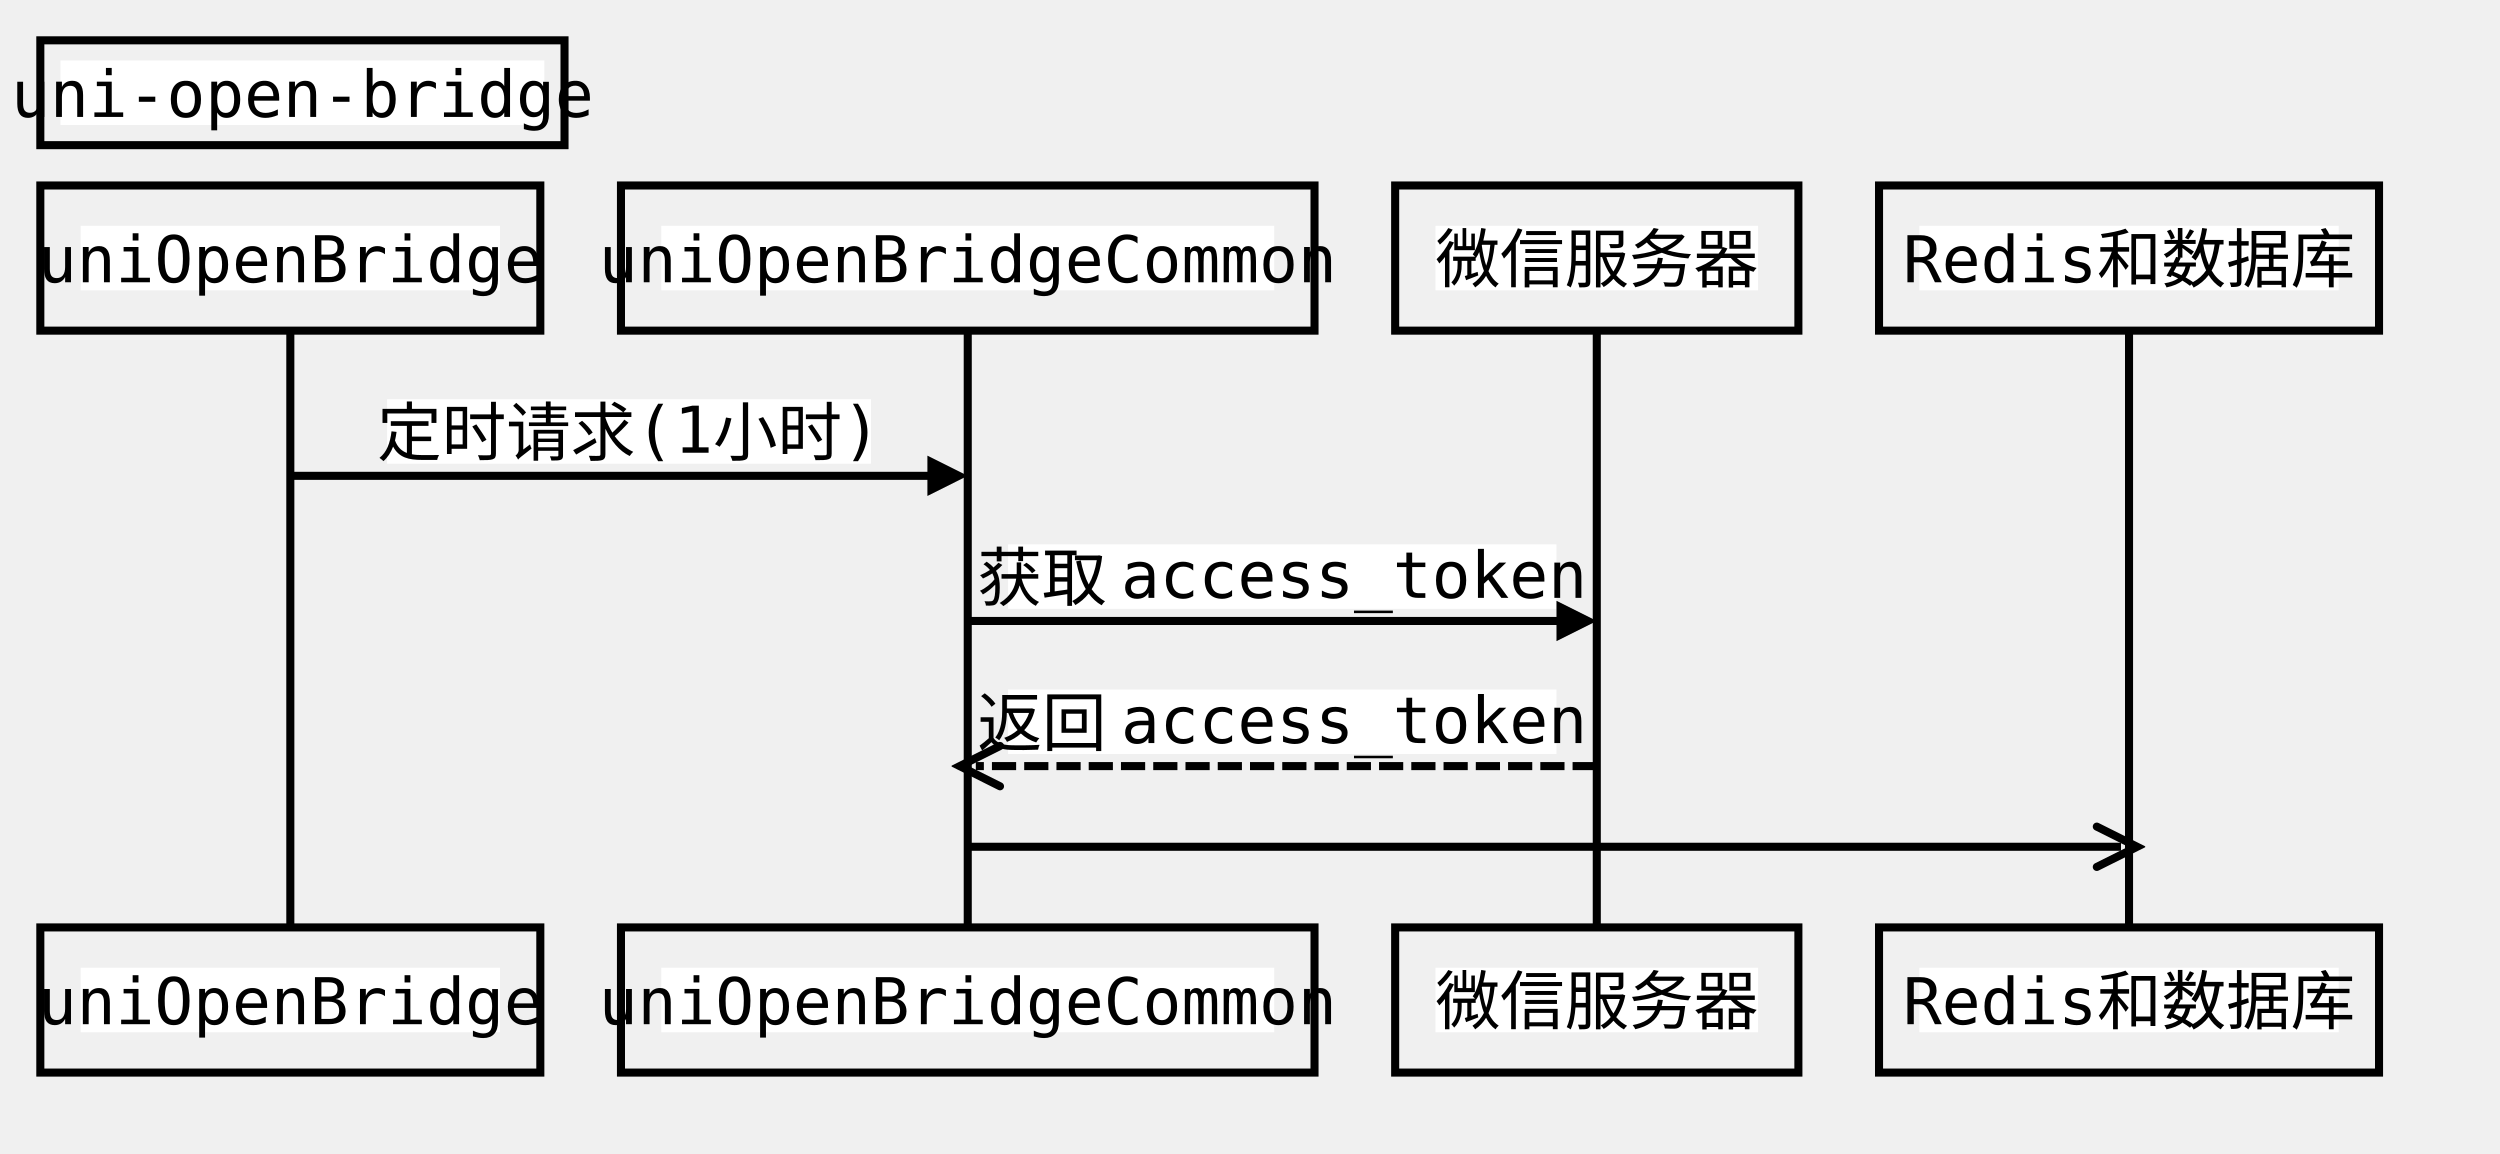
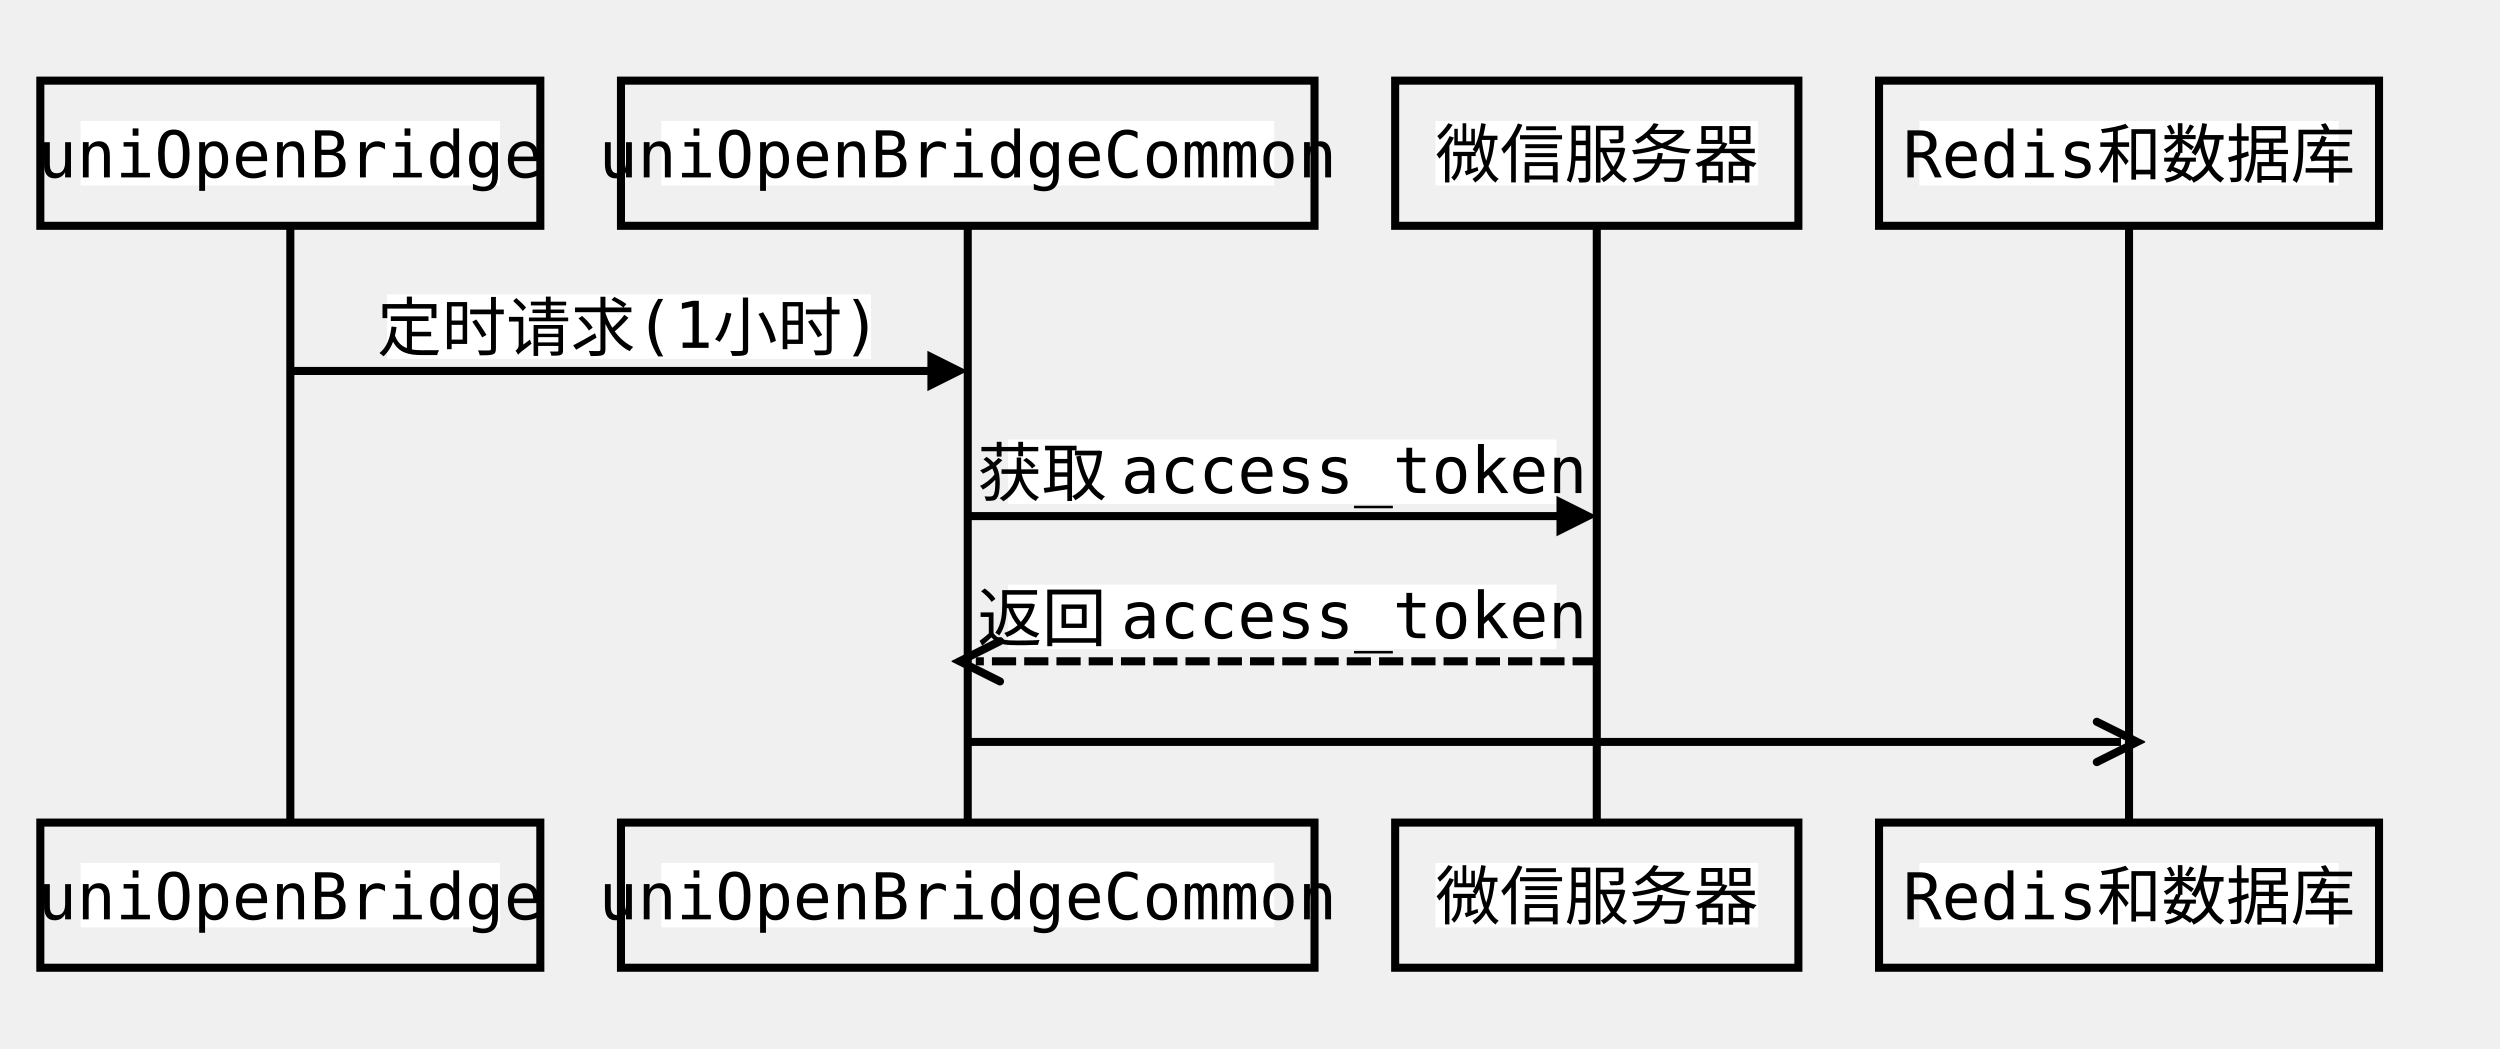
- <svg xmlns="http://www.w3.org/2000/svg" xmlns:xlink="http://www.w3.org/1999/xlink" width="620" height="286">
-   <source>Created with Raphaël 2.1.2uni-open-bridgeuniOpenBridgeuniOpenBridgeuniOpenBridgeCommonuniOpenBridgeCommon微信服务器微信服务器Redis和数据库Redis和数据库定时请求(1小时)获取 access_token返回 access_token</source>
+ <svg xmlns="http://www.w3.org/2000/svg" xmlns:xlink="http://www.w3.org/1999/xlink" width="620" height="260">
+   <source>Created with Raphaël 2.1.2uniOpenBridgeuniOpenBridgeuniOpenBridgeCommonuniOpenBridgeCommon微信服务器微信服务器Redis和数据库Redis和数据库定时请求(1小时)获取 access_token返回 access_token</source>
  <defs style="-webkit-tap-highlight-color: rgba(0, 0, 0, 0);">
-     <path stroke-linecap="round" d="M5,0 0,2.5 5,5z" id="raphael-marker-block-obj258" style="-webkit-tap-highlight-color: rgba(0, 0, 0, 0);" />
-     <marker id="raphael-marker-endblock55-obj259" markerHeight="5" markerWidth="5" orient="auto" refX="2.5" refY="2.5" style="-webkit-tap-highlight-color: rgba(0, 0, 0, 0);">
-       <use xlink:href="#raphael-marker-block-obj258" transform="rotate(180 2.5 2.5) scale(1,1)" stroke-width="1" fill="#000" stroke="none" style="-webkit-tap-highlight-color: rgba(0, 0, 0, 0);" />
+     <path stroke-linecap="round" d="M5,0 0,2.5 5,5z" id="raphael-marker-block-obj262" style="-webkit-tap-highlight-color: rgba(0, 0, 0, 0);" />
+     <marker id="raphael-marker-endblock55-obj263" markerHeight="5" markerWidth="5" orient="auto" refX="2.5" refY="2.5" style="-webkit-tap-highlight-color: rgba(0, 0, 0, 0);">
+       <use xlink:href="#raphael-marker-block-obj262" transform="rotate(180 2.5 2.5) scale(1,1)" stroke-width="1" fill="#000" stroke="none" style="-webkit-tap-highlight-color: rgba(0, 0, 0, 0);" />
    </marker>
-     <path stroke-linecap="round" d="M6,1 1,3.5 6,6" id="raphael-marker-open-obj257" style="-webkit-tap-highlight-color: rgba(0, 0, 0, 0);" />
-     <marker id="raphael-marker-endopen77-obj260" markerHeight="7" markerWidth="7" orient="auto" refX="4" refY="3.5" style="-webkit-tap-highlight-color: rgba(0, 0, 0, 0);">
-       <use xlink:href="#raphael-marker-open-obj257" transform="rotate(180 3.5 3.5) scale(1,1)" stroke-width="1" fill="none" stroke="#000" style="-webkit-tap-highlight-color: rgba(0, 0, 0, 0);" />
+     <path stroke-linecap="round" d="M6,1 1,3.5 6,6" id="raphael-marker-open-obj261" style="-webkit-tap-highlight-color: rgba(0, 0, 0, 0);" />
+     <marker id="raphael-marker-endopen77-obj264" markerHeight="7" markerWidth="7" orient="auto" refX="4" refY="3.5" style="-webkit-tap-highlight-color: rgba(0, 0, 0, 0);">
+       <use xlink:href="#raphael-marker-open-obj261" transform="rotate(180 3.5 3.5) scale(1,1)" stroke-width="1" fill="none" stroke="#000" style="-webkit-tap-highlight-color: rgba(0, 0, 0, 0);" />
    </marker>
  </defs>
-   <rect x="10" y="10" width="130" height="26" r="0" rx="0" ry="0" fill="none" stroke="#000000" stroke-width="2" style="-webkit-tap-highlight-color: rgba(0, 0, 0, 0);" />
-   <rect x="15" y="15" width="120" height="16" r="0" rx="0" ry="0" fill="#ffffff" stroke="none" style="-webkit-tap-highlight-color: rgba(0, 0, 0, 0);" />
-   <text x="75" y="23" text-anchor="middle" font="10px &quot;Arial&quot;" stroke="none" fill="#000000" style="-webkit-tap-highlight-color: rgba(0, 0, 0, 0); text-anchor: middle; font: 16px &quot;Andale Mono&quot;, monospace;" font-size="16px" font-family="Andale Mono, monospace">
-     <tspan dy="6" style="-webkit-tap-highlight-color: rgba(0, 0, 0, 0);">uni-open-bridge</tspan>
-   </text>
-   <rect x="10" y="46" width="124" height="36" r="0" rx="0" ry="0" fill="none" stroke="#000000" stroke-width="2" style="-webkit-tap-highlight-color: rgba(0, 0, 0, 0);" />
-   <rect x="20" y="56" width="104" height="16" r="0" rx="0" ry="0" fill="#ffffff" stroke="none" style="-webkit-tap-highlight-color: rgba(0, 0, 0, 0);" />
-   <text x="72" y="64" text-anchor="middle" font="10px &quot;Arial&quot;" stroke="none" fill="#000000" style="-webkit-tap-highlight-color: rgba(0, 0, 0, 0); text-anchor: middle; font: 16px &quot;Andale Mono&quot;, monospace;" font-size="16px" font-family="Andale Mono, monospace">
+   <rect x="10" y="20" width="124" height="36" r="0" rx="0" ry="0" fill="none" stroke="#000000" stroke-width="2" style="-webkit-tap-highlight-color: rgba(0, 0, 0, 0);" />
+   <rect x="20" y="30" width="104" height="16" r="0" rx="0" ry="0" fill="#ffffff" stroke="none" style="-webkit-tap-highlight-color: rgba(0, 0, 0, 0);" />
+   <text x="72" y="38" text-anchor="middle" font="10px &quot;Arial&quot;" stroke="none" fill="#000000" style="-webkit-tap-highlight-color: rgba(0, 0, 0, 0); text-anchor: middle; font: 16px &quot;Andale Mono&quot;, monospace;" font-size="16px" font-family="Andale Mono, monospace">
    <tspan dy="6" style="-webkit-tap-highlight-color: rgba(0, 0, 0, 0);">uniOpenBridge</tspan>
  </text>
-   <rect x="10" y="230" width="124" height="36" r="0" rx="0" ry="0" fill="none" stroke="#000000" stroke-width="2" style="-webkit-tap-highlight-color: rgba(0, 0, 0, 0);" />
-   <rect x="20" y="240" width="104" height="16" r="0" rx="0" ry="0" fill="#ffffff" stroke="none" style="-webkit-tap-highlight-color: rgba(0, 0, 0, 0);" />
-   <text x="72" y="248" text-anchor="middle" font="10px &quot;Arial&quot;" stroke="none" fill="#000000" style="-webkit-tap-highlight-color: rgba(0, 0, 0, 0); text-anchor: middle; font: 16px &quot;Andale Mono&quot;, monospace;" font-size="16px" font-family="Andale Mono, monospace">
+   <rect x="10" y="204" width="124" height="36" r="0" rx="0" ry="0" fill="none" stroke="#000000" stroke-width="2" style="-webkit-tap-highlight-color: rgba(0, 0, 0, 0);" />
+   <rect x="20" y="214" width="104" height="16" r="0" rx="0" ry="0" fill="#ffffff" stroke="none" style="-webkit-tap-highlight-color: rgba(0, 0, 0, 0);" />
+   <text x="72" y="222" text-anchor="middle" font="10px &quot;Arial&quot;" stroke="none" fill="#000000" style="-webkit-tap-highlight-color: rgba(0, 0, 0, 0); text-anchor: middle; font: 16px &quot;Andale Mono&quot;, monospace;" font-size="16px" font-family="Andale Mono, monospace">
    <tspan dy="6" style="-webkit-tap-highlight-color: rgba(0, 0, 0, 0);">uniOpenBridge</tspan>
  </text>
-   <path fill="none" stroke="#000000" d="M72,82L72,230" stroke-width="2" style="-webkit-tap-highlight-color: rgba(0, 0, 0, 0);" />
-   <rect x="154" y="46" width="172" height="36" r="0" rx="0" ry="0" fill="none" stroke="#000000" stroke-width="2" style="-webkit-tap-highlight-color: rgba(0, 0, 0, 0);" />
-   <rect x="164" y="56" width="152" height="16" r="0" rx="0" ry="0" fill="#ffffff" stroke="none" style="-webkit-tap-highlight-color: rgba(0, 0, 0, 0);" />
-   <text x="240" y="64" text-anchor="middle" font="10px &quot;Arial&quot;" stroke="none" fill="#000000" style="-webkit-tap-highlight-color: rgba(0, 0, 0, 0); text-anchor: middle; font: 16px &quot;Andale Mono&quot;, monospace;" font-size="16px" font-family="Andale Mono, monospace">
+   <path fill="none" stroke="#000000" d="M72,56L72,204" stroke-width="2" style="-webkit-tap-highlight-color: rgba(0, 0, 0, 0);" />
+   <rect x="154" y="20" width="172" height="36" r="0" rx="0" ry="0" fill="none" stroke="#000000" stroke-width="2" style="-webkit-tap-highlight-color: rgba(0, 0, 0, 0);" />
+   <rect x="164" y="30" width="152" height="16" r="0" rx="0" ry="0" fill="#ffffff" stroke="none" style="-webkit-tap-highlight-color: rgba(0, 0, 0, 0);" />
+   <text x="240" y="38" text-anchor="middle" font="10px &quot;Arial&quot;" stroke="none" fill="#000000" style="-webkit-tap-highlight-color: rgba(0, 0, 0, 0); text-anchor: middle; font: 16px &quot;Andale Mono&quot;, monospace;" font-size="16px" font-family="Andale Mono, monospace">
    <tspan dy="6" style="-webkit-tap-highlight-color: rgba(0, 0, 0, 0);">uniOpenBridgeCommon</tspan>
  </text>
-   <rect x="154" y="230" width="172" height="36" r="0" rx="0" ry="0" fill="none" stroke="#000000" stroke-width="2" style="-webkit-tap-highlight-color: rgba(0, 0, 0, 0);" />
-   <rect x="164" y="240" width="152" height="16" r="0" rx="0" ry="0" fill="#ffffff" stroke="none" style="-webkit-tap-highlight-color: rgba(0, 0, 0, 0);" />
-   <text x="240" y="248" text-anchor="middle" font="10px &quot;Arial&quot;" stroke="none" fill="#000000" style="-webkit-tap-highlight-color: rgba(0, 0, 0, 0); text-anchor: middle; font: 16px &quot;Andale Mono&quot;, monospace;" font-size="16px" font-family="Andale Mono, monospace">
+   <rect x="154" y="204" width="172" height="36" r="0" rx="0" ry="0" fill="none" stroke="#000000" stroke-width="2" style="-webkit-tap-highlight-color: rgba(0, 0, 0, 0);" />
+   <rect x="164" y="214" width="152" height="16" r="0" rx="0" ry="0" fill="#ffffff" stroke="none" style="-webkit-tap-highlight-color: rgba(0, 0, 0, 0);" />
+   <text x="240" y="222" text-anchor="middle" font="10px &quot;Arial&quot;" stroke="none" fill="#000000" style="-webkit-tap-highlight-color: rgba(0, 0, 0, 0); text-anchor: middle; font: 16px &quot;Andale Mono&quot;, monospace;" font-size="16px" font-family="Andale Mono, monospace">
    <tspan dy="6" style="-webkit-tap-highlight-color: rgba(0, 0, 0, 0);">uniOpenBridgeCommon</tspan>
  </text>
-   <path fill="none" stroke="#000000" d="M240,82L240,230" stroke-width="2" style="-webkit-tap-highlight-color: rgba(0, 0, 0, 0);" />
-   <rect x="346" y="46" width="100" height="36" r="0" rx="0" ry="0" fill="none" stroke="#000000" stroke-width="2" style="-webkit-tap-highlight-color: rgba(0, 0, 0, 0);" />
-   <rect x="356" y="56" width="80" height="16" r="0" rx="0" ry="0" fill="#ffffff" stroke="none" style="-webkit-tap-highlight-color: rgba(0, 0, 0, 0);" />
-   <text x="396" y="64" text-anchor="middle" font="10px &quot;Arial&quot;" stroke="none" fill="#000000" style="-webkit-tap-highlight-color: rgba(0, 0, 0, 0); text-anchor: middle; font: 16px &quot;Andale Mono&quot;, monospace;" font-size="16px" font-family="Andale Mono, monospace">
+   <path fill="none" stroke="#000000" d="M240,56L240,204" stroke-width="2" style="-webkit-tap-highlight-color: rgba(0, 0, 0, 0);" />
+   <rect x="346" y="20" width="100" height="36" r="0" rx="0" ry="0" fill="none" stroke="#000000" stroke-width="2" style="-webkit-tap-highlight-color: rgba(0, 0, 0, 0);" />
+   <rect x="356" y="30" width="80" height="16" r="0" rx="0" ry="0" fill="#ffffff" stroke="none" style="-webkit-tap-highlight-color: rgba(0, 0, 0, 0);" />
+   <text x="396" y="38" text-anchor="middle" font="10px &quot;Arial&quot;" stroke="none" fill="#000000" style="-webkit-tap-highlight-color: rgba(0, 0, 0, 0); text-anchor: middle; font: 16px &quot;Andale Mono&quot;, monospace;" font-size="16px" font-family="Andale Mono, monospace">
    <tspan dy="6" style="-webkit-tap-highlight-color: rgba(0, 0, 0, 0);">微信服务器</tspan>
  </text>
-   <rect x="346" y="230" width="100" height="36" r="0" rx="0" ry="0" fill="none" stroke="#000000" stroke-width="2" style="-webkit-tap-highlight-color: rgba(0, 0, 0, 0);" />
-   <rect x="356" y="240" width="80" height="16" r="0" rx="0" ry="0" fill="#ffffff" stroke="none" style="-webkit-tap-highlight-color: rgba(0, 0, 0, 0);" />
-   <text x="396" y="248" text-anchor="middle" font="10px &quot;Arial&quot;" stroke="none" fill="#000000" style="-webkit-tap-highlight-color: rgba(0, 0, 0, 0); text-anchor: middle; font: 16px &quot;Andale Mono&quot;, monospace;" font-size="16px" font-family="Andale Mono, monospace">
+   <rect x="346" y="204" width="100" height="36" r="0" rx="0" ry="0" fill="none" stroke="#000000" stroke-width="2" style="-webkit-tap-highlight-color: rgba(0, 0, 0, 0);" />
+   <rect x="356" y="214" width="80" height="16" r="0" rx="0" ry="0" fill="#ffffff" stroke="none" style="-webkit-tap-highlight-color: rgba(0, 0, 0, 0);" />
+   <text x="396" y="222" text-anchor="middle" font="10px &quot;Arial&quot;" stroke="none" fill="#000000" style="-webkit-tap-highlight-color: rgba(0, 0, 0, 0); text-anchor: middle; font: 16px &quot;Andale Mono&quot;, monospace;" font-size="16px" font-family="Andale Mono, monospace">
    <tspan dy="6" style="-webkit-tap-highlight-color: rgba(0, 0, 0, 0);">微信服务器</tspan>
  </text>
-   <path fill="none" stroke="#000000" d="M396,82L396,230" stroke-width="2" style="-webkit-tap-highlight-color: rgba(0, 0, 0, 0);" />
-   <rect x="466" y="46" width="124" height="36" r="0" rx="0" ry="0" fill="none" stroke="#000000" stroke-width="2" style="-webkit-tap-highlight-color: rgba(0, 0, 0, 0);" />
-   <rect x="476" y="56" width="104" height="16" r="0" rx="0" ry="0" fill="#ffffff" stroke="none" style="-webkit-tap-highlight-color: rgba(0, 0, 0, 0);" />
-   <text x="528" y="64" text-anchor="middle" font="10px &quot;Arial&quot;" stroke="none" fill="#000000" style="-webkit-tap-highlight-color: rgba(0, 0, 0, 0); text-anchor: middle; font: 16px &quot;Andale Mono&quot;, monospace;" font-size="16px" font-family="Andale Mono, monospace">
+   <path fill="none" stroke="#000000" d="M396,56L396,204" stroke-width="2" style="-webkit-tap-highlight-color: rgba(0, 0, 0, 0);" />
+   <rect x="466" y="20" width="124" height="36" r="0" rx="0" ry="0" fill="none" stroke="#000000" stroke-width="2" style="-webkit-tap-highlight-color: rgba(0, 0, 0, 0);" />
+   <rect x="476" y="30" width="104" height="16" r="0" rx="0" ry="0" fill="#ffffff" stroke="none" style="-webkit-tap-highlight-color: rgba(0, 0, 0, 0);" />
+   <text x="528" y="38" text-anchor="middle" font="10px &quot;Arial&quot;" stroke="none" fill="#000000" style="-webkit-tap-highlight-color: rgba(0, 0, 0, 0); text-anchor: middle; font: 16px &quot;Andale Mono&quot;, monospace;" font-size="16px" font-family="Andale Mono, monospace">
    <tspan dy="6" style="-webkit-tap-highlight-color: rgba(0, 0, 0, 0);">Redis和数据库</tspan>
  </text>
-   <rect x="466" y="230" width="124" height="36" r="0" rx="0" ry="0" fill="none" stroke="#000000" stroke-width="2" style="-webkit-tap-highlight-color: rgba(0, 0, 0, 0);" />
-   <rect x="476" y="240" width="104" height="16" r="0" rx="0" ry="0" fill="#ffffff" stroke="none" style="-webkit-tap-highlight-color: rgba(0, 0, 0, 0);" />
-   <text x="528" y="248" text-anchor="middle" font="10px &quot;Arial&quot;" stroke="none" fill="#000000" style="-webkit-tap-highlight-color: rgba(0, 0, 0, 0); text-anchor: middle; font: 16px &quot;Andale Mono&quot;, monospace;" font-size="16px" font-family="Andale Mono, monospace">
+   <rect x="466" y="204" width="124" height="36" r="0" rx="0" ry="0" fill="none" stroke="#000000" stroke-width="2" style="-webkit-tap-highlight-color: rgba(0, 0, 0, 0);" />
+   <rect x="476" y="214" width="104" height="16" r="0" rx="0" ry="0" fill="#ffffff" stroke="none" style="-webkit-tap-highlight-color: rgba(0, 0, 0, 0);" />
+   <text x="528" y="222" text-anchor="middle" font="10px &quot;Arial&quot;" stroke="none" fill="#000000" style="-webkit-tap-highlight-color: rgba(0, 0, 0, 0); text-anchor: middle; font: 16px &quot;Andale Mono&quot;, monospace;" font-size="16px" font-family="Andale Mono, monospace">
    <tspan dy="6" style="-webkit-tap-highlight-color: rgba(0, 0, 0, 0);">Redis和数据库</tspan>
  </text>
-   <path fill="none" stroke="#000000" d="M528,82L528,230" stroke-width="2" style="-webkit-tap-highlight-color: rgba(0, 0, 0, 0);" />
-   <rect x="96" y="99" width="120" height="16" r="0" rx="0" ry="0" fill="#ffffff" stroke="none" style="-webkit-tap-highlight-color: rgba(0, 0, 0, 0);" />
-   <text x="156" y="107" text-anchor="middle" font="10px &quot;Arial&quot;" stroke="none" fill="#000000" style="-webkit-tap-highlight-color: rgba(0, 0, 0, 0); text-anchor: middle; font: 16px &quot;Andale Mono&quot;, monospace;" font-size="16px" font-family="Andale Mono, monospace">
+   <path fill="none" stroke="#000000" d="M528,56L528,204" stroke-width="2" style="-webkit-tap-highlight-color: rgba(0, 0, 0, 0);" />
+   <rect x="96" y="73" width="120" height="16" r="0" rx="0" ry="0" fill="#ffffff" stroke="none" style="-webkit-tap-highlight-color: rgba(0, 0, 0, 0);" />
+   <text x="156" y="81" text-anchor="middle" font="10px &quot;Arial&quot;" stroke="none" fill="#000000" style="-webkit-tap-highlight-color: rgba(0, 0, 0, 0); text-anchor: middle; font: 16px &quot;Andale Mono&quot;, monospace;" font-size="16px" font-family="Andale Mono, monospace">
    <tspan dy="6" style="-webkit-tap-highlight-color: rgba(0, 0, 0, 0);">定时请求(1小时)</tspan>
  </text>
-   <path fill="none" stroke="#000000" d="M72,118C72,118,207.093,118,234.995,118" stroke-width="2" marker-end="url(#raphael-marker-endblock55-obj259)" stroke-dasharray="0" style="-webkit-tap-highlight-color: rgba(0, 0, 0, 0);" />
-   <rect x="250" y="135" width="136" height="16" r="0" rx="0" ry="0" fill="#ffffff" stroke="none" style="-webkit-tap-highlight-color: rgba(0, 0, 0, 0);" />
-   <text x="318" y="143" text-anchor="middle" font="10px &quot;Arial&quot;" stroke="none" fill="#000000" style="-webkit-tap-highlight-color: rgba(0, 0, 0, 0); text-anchor: middle; font: 16px &quot;Andale Mono&quot;, monospace;" font-size="16px" font-family="Andale Mono, monospace">
+   <path fill="none" stroke="#000000" d="M72,92C72,92,207.093,92,234.995,92" stroke-width="2" marker-end="url(#raphael-marker-endblock55-obj263)" stroke-dasharray="0" style="-webkit-tap-highlight-color: rgba(0, 0, 0, 0);" />
+   <rect x="250" y="109" width="136" height="16" r="0" rx="0" ry="0" fill="#ffffff" stroke="none" style="-webkit-tap-highlight-color: rgba(0, 0, 0, 0);" />
+   <text x="318" y="117" text-anchor="middle" font="10px &quot;Arial&quot;" stroke="none" fill="#000000" style="-webkit-tap-highlight-color: rgba(0, 0, 0, 0); text-anchor: middle; font: 16px &quot;Andale Mono&quot;, monospace;" font-size="16px" font-family="Andale Mono, monospace">
    <tspan dy="6" style="-webkit-tap-highlight-color: rgba(0, 0, 0, 0);">获取 access_token</tspan>
  </text>
-   <path fill="none" stroke="#000000" d="M240,154C240,154,364.353,154,391.008,154" stroke-width="2" marker-end="url(#raphael-marker-endblock55-obj259)" stroke-dasharray="0" style="-webkit-tap-highlight-color: rgba(0, 0, 0, 0);" />
-   <rect x="250" y="171" width="136" height="16" r="0" rx="0" ry="0" fill="#ffffff" stroke="none" style="-webkit-tap-highlight-color: rgba(0, 0, 0, 0);" />
-   <text x="318" y="179" text-anchor="middle" font="10px &quot;Arial&quot;" stroke="none" fill="#000000" style="-webkit-tap-highlight-color: rgba(0, 0, 0, 0); text-anchor: middle; font: 16px &quot;Andale Mono&quot;, monospace;" font-size="16px" font-family="Andale Mono, monospace">
+   <path fill="none" stroke="#000000" d="M240,128C240,128,364.353,128,391.008,128" stroke-width="2" marker-end="url(#raphael-marker-endblock55-obj263)" stroke-dasharray="0" style="-webkit-tap-highlight-color: rgba(0, 0, 0, 0);" />
+   <rect x="250" y="145" width="136" height="16" r="0" rx="0" ry="0" fill="#ffffff" stroke="none" style="-webkit-tap-highlight-color: rgba(0, 0, 0, 0);" />
+   <text x="318" y="153" text-anchor="middle" font="10px &quot;Arial&quot;" stroke="none" fill="#000000" style="-webkit-tap-highlight-color: rgba(0, 0, 0, 0); text-anchor: middle; font: 16px &quot;Andale Mono&quot;, monospace;" font-size="16px" font-family="Andale Mono, monospace">
    <tspan dy="6" style="-webkit-tap-highlight-color: rgba(0, 0, 0, 0);">返回 access_token</tspan>
  </text>
-   <path fill="none" stroke="#000000" d="M396,190C396,190,260.173,190,242.001,190" stroke-width="2" marker-end="url(#raphael-marker-endopen77-obj260)" stroke-dasharray="6,2" style="-webkit-tap-highlight-color: rgba(0, 0, 0, 0);" />
+   <path fill="none" stroke="#000000" d="M396,164C396,164,260.173,164,242.001,164" stroke-width="2" marker-end="url(#raphael-marker-endopen77-obj264)" stroke-dasharray="6,2" style="-webkit-tap-highlight-color: rgba(0, 0, 0, 0);" />
  <rect x="0" y="0" width="0" height="0" r="0" rx="0" ry="0" fill="#ffffff" stroke="none" style="-webkit-tap-highlight-color: rgba(0, 0, 0, 0);" />
-   <text x="384" y="215" text-anchor="middle" font="10px &quot;Arial&quot;" stroke="none" fill="#000000" style="-webkit-tap-highlight-color: rgba(0, 0, 0, 0); text-anchor: middle; font: 16px &quot;Andale Mono&quot;, monospace;" font-size="16px" font-family="Andale Mono, monospace">
-     <tspan dy="215" style="-webkit-tap-highlight-color: rgba(0, 0, 0, 0);" />
+   <text x="384" y="189" text-anchor="middle" font="10px &quot;Arial&quot;" stroke="none" fill="#000000" style="-webkit-tap-highlight-color: rgba(0, 0, 0, 0); text-anchor: middle; font: 16px &quot;Andale Mono&quot;, monospace;" font-size="16px" font-family="Andale Mono, monospace">
+     <tspan dy="189" style="-webkit-tap-highlight-color: rgba(0, 0, 0, 0);" />
  </text>
-   <path fill="none" stroke="#000000" d="M240,210C240,210,500.562,210,526.007,210" stroke-width="2" marker-end="url(#raphael-marker-endopen77-obj260)" stroke-dasharray="0" style="-webkit-tap-highlight-color: rgba(0, 0, 0, 0);" />
+   <path fill="none" stroke="#000000" d="M240,184C240,184,500.562,184,526.007,184" stroke-width="2" marker-end="url(#raphael-marker-endopen77-obj264)" stroke-dasharray="0" style="-webkit-tap-highlight-color: rgba(0, 0, 0, 0);" />
</svg>
